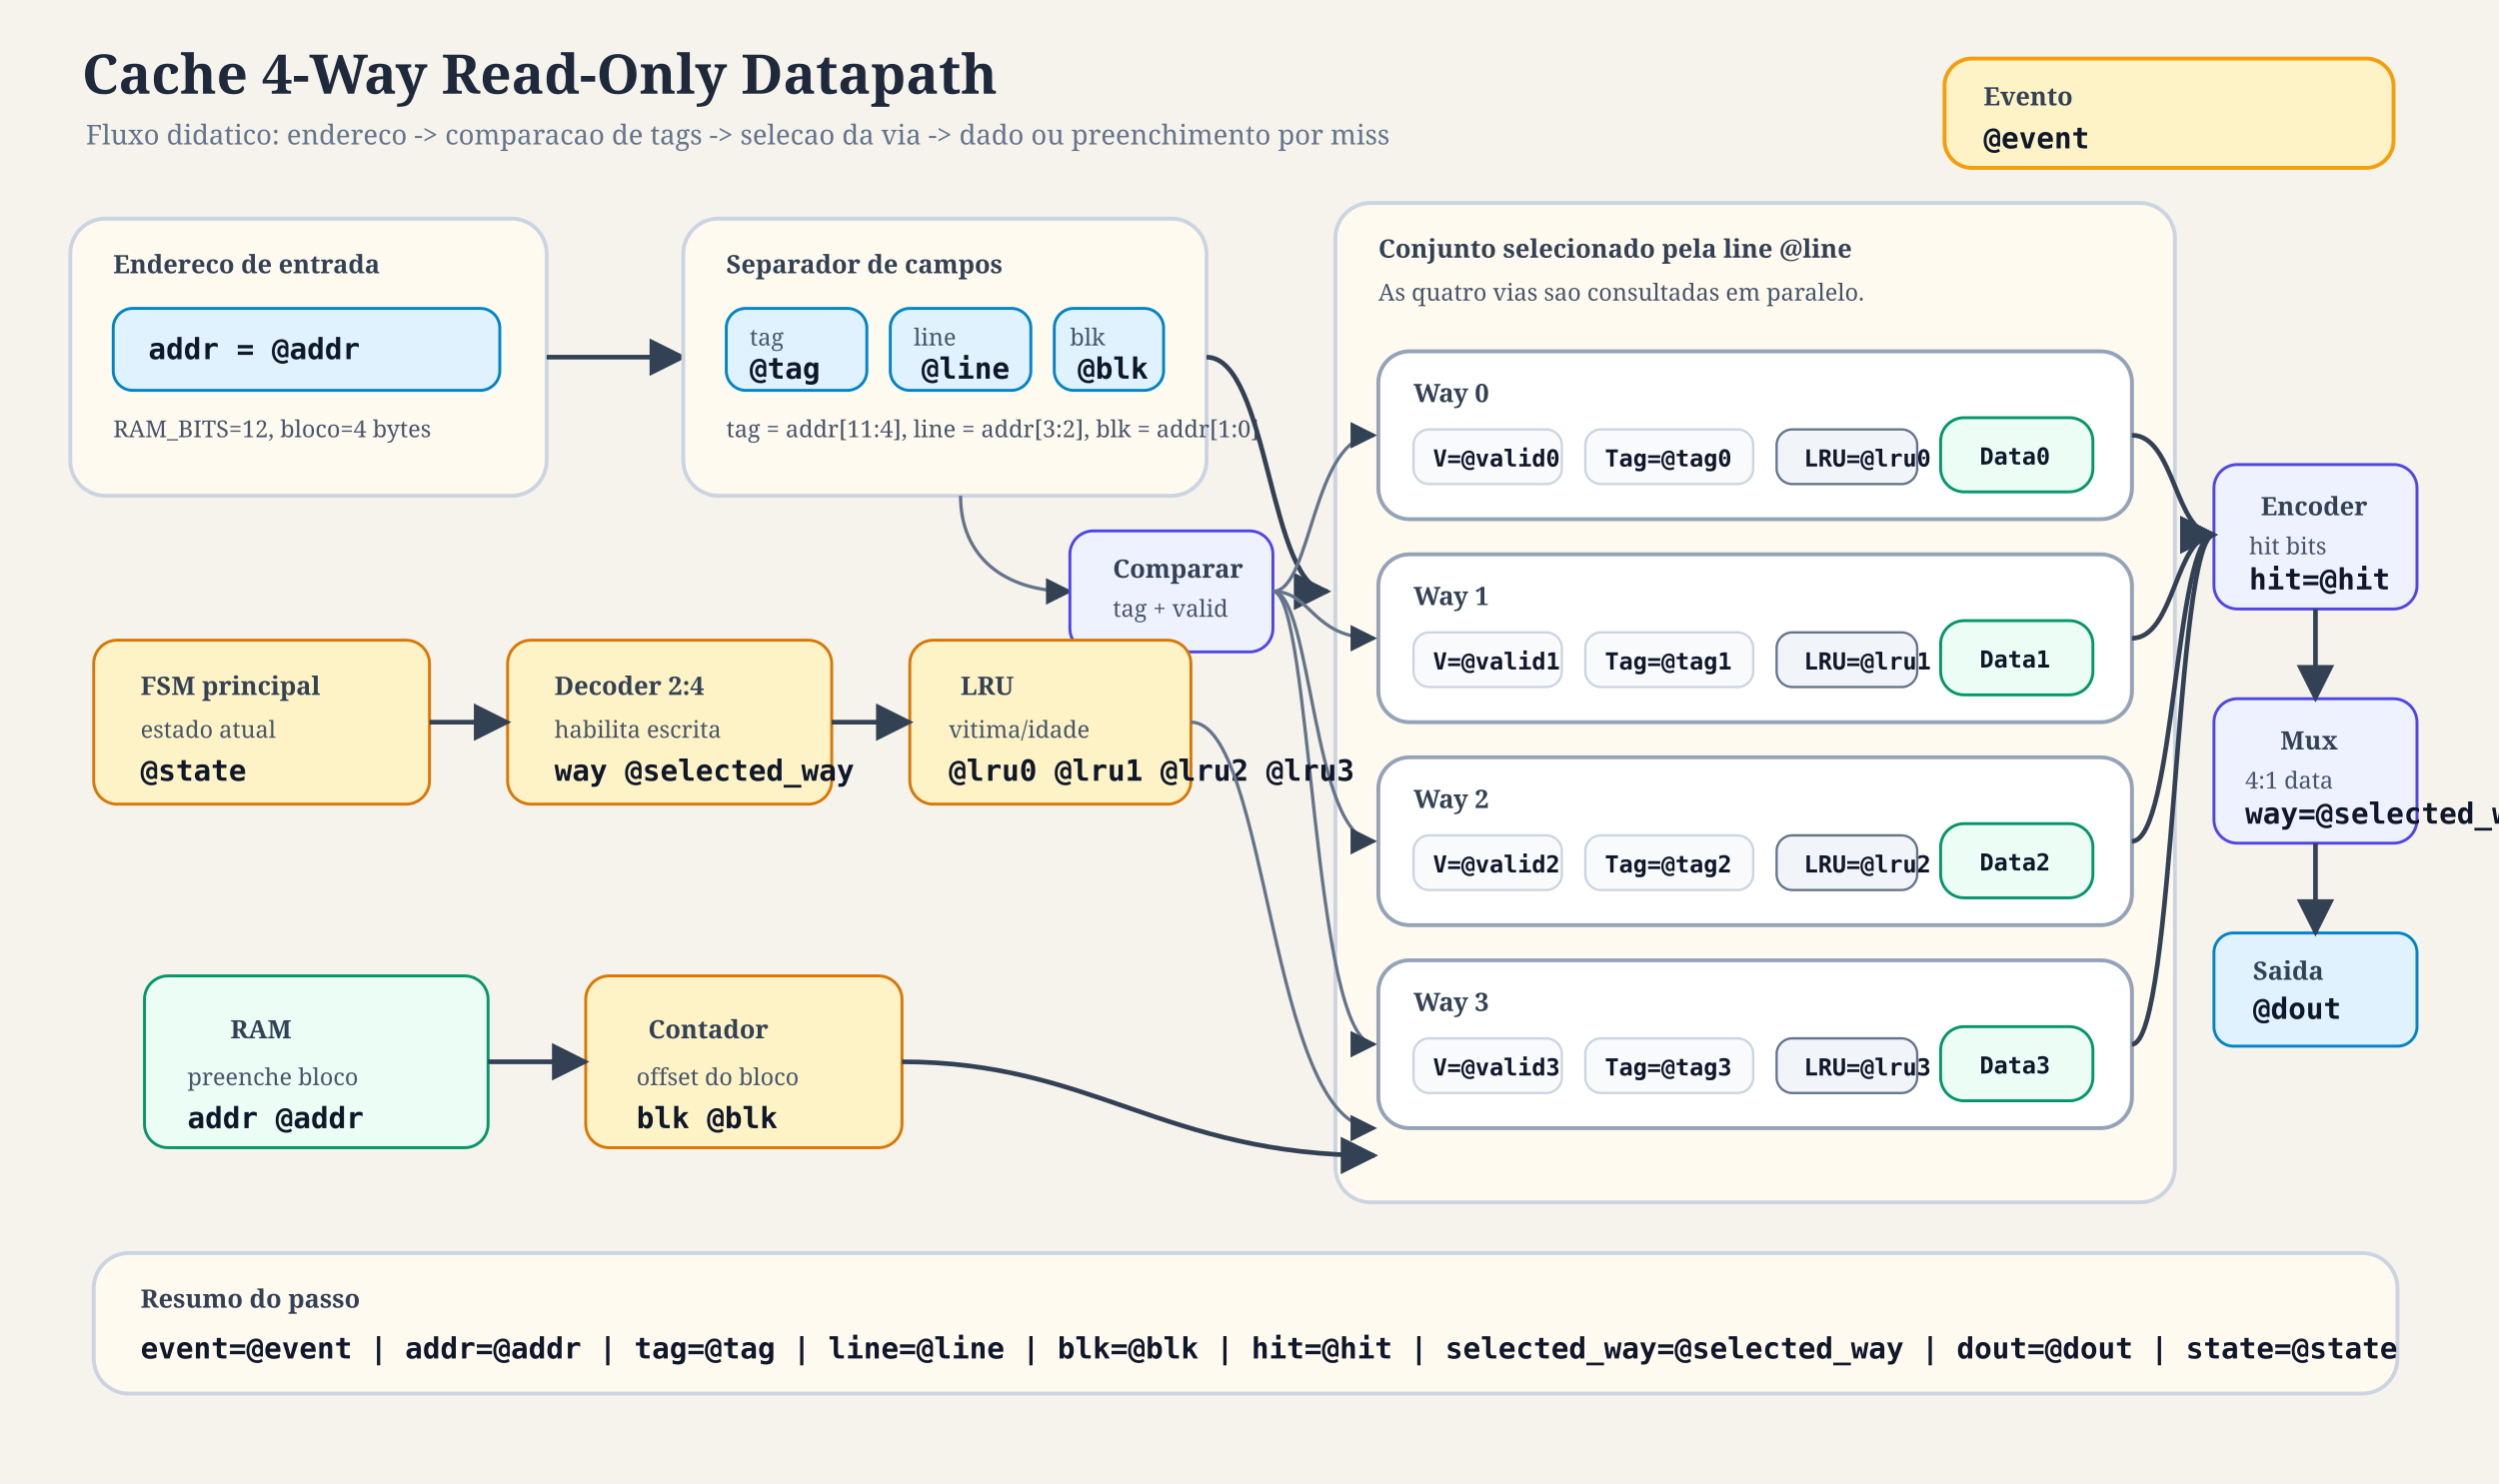
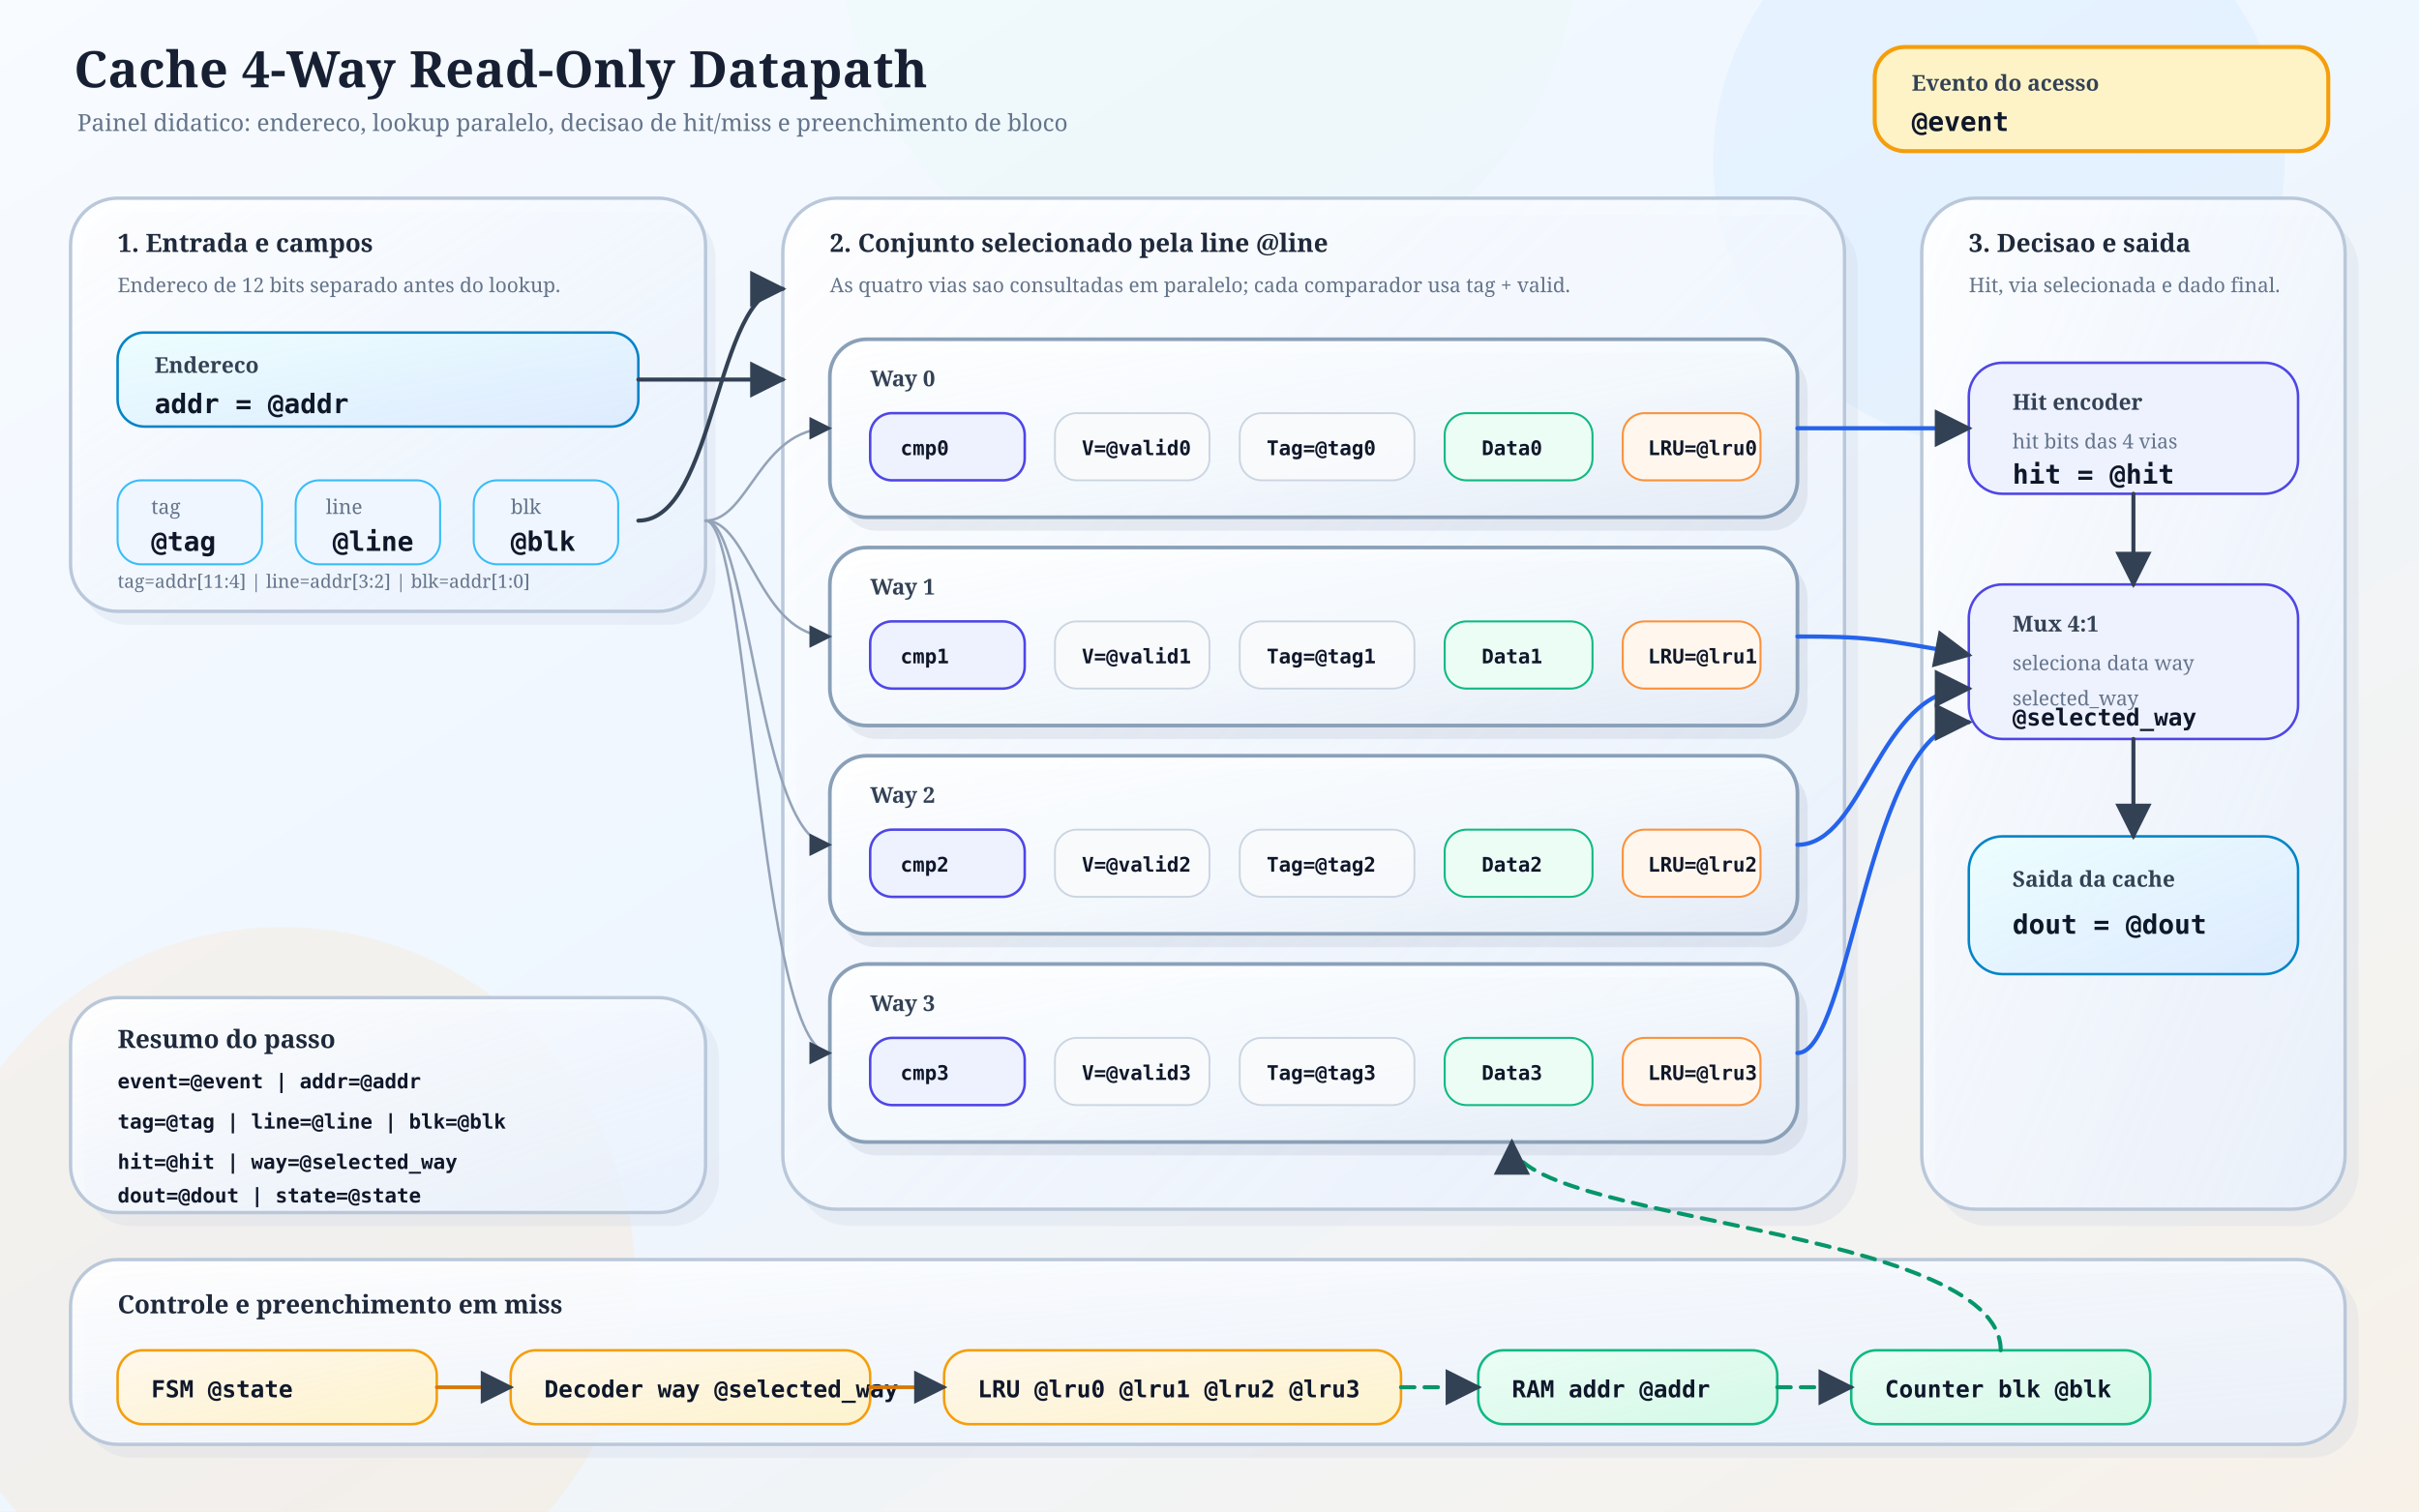
- <svg xmlns="http://www.w3.org/2000/svg" width="1280" height="760" viewBox="0 0 1280 760" version="1.1" id="cache4way-datapath">
+ <svg xmlns="http://www.w3.org/2000/svg" width="1440" height="900" viewBox="0 0 1440 900" version="1.1" id="cache4way-datapath">
  <defs>
-     <marker id="arrow" viewBox="0 0 10 10" refX="9" refY="5" markerWidth="8" markerHeight="8" orient="auto-start-reverse">
+     <linearGradient id="bgGradient" x1="0" y1="0" x2="1" y2="1">
+       <stop offset="0" stop-color="#f8fbff" />
+       <stop offset="0.48" stop-color="#eef6ff" />
+       <stop offset="1" stop-color="#f7f1e8" />
+     </linearGradient>
+     <linearGradient id="glassPanel" x1="0" y1="0" x2="1" y2="1">
+       <stop offset="0" stop-color="#ffffff" stop-opacity="0.92" />
+       <stop offset="1" stop-color="#eaf3ff" stop-opacity="0.72" />
+     </linearGradient>
+     <linearGradient id="wayGlass" x1="0" y1="0" x2="1" y2="1">
+       <stop offset="0" stop-color="#ffffff" stop-opacity="0.96" />
+       <stop offset="0.55" stop-color="#f6fbff" stop-opacity="0.86" />
+       <stop offset="1" stop-color="#e7eef8" stop-opacity="0.78" />
+     </linearGradient>
+     <linearGradient id="selectedGlass" x1="0" y1="0" x2="1" y2="1">
+       <stop offset="0" stop-color="#eff6ff" />
+       <stop offset="0.55" stop-color="#dbeafe" />
+       <stop offset="1" stop-color="#bfdbfe" />
+     </linearGradient>
+     <linearGradient id="signalGlass" x1="0" y1="0" x2="1" y2="1">
+       <stop offset="0" stop-color="#ecfeff" stop-opacity="0.98" />
+       <stop offset="1" stop-color="#dbeafe" stop-opacity="0.90" />
+     </linearGradient>
+     <linearGradient id="controlGlass" x1="0" y1="0" x2="1" y2="1">
+       <stop offset="0" stop-color="#fff7ed" stop-opacity="0.98" />
+       <stop offset="1" stop-color="#fef3c7" stop-opacity="0.88" />
+     </linearGradient>
+     <linearGradient id="memoryGlass" x1="0" y1="0" x2="1" y2="1">
+       <stop offset="0" stop-color="#ecfdf5" stop-opacity="0.98" />
+       <stop offset="1" stop-color="#d1fae5" stop-opacity="0.88" />
+     </linearGradient>
+     <marker id="arrow" viewBox="0 0 10 10" refX="9" refY="5" markerWidth="9" markerHeight="9" orient="auto-start-reverse">
      <path d="M 0 0 L 10 5 L 0 10 z" fill="#334155" />
    </marker>
    <style>
-       .title { font: 700 28px Georgia, serif; fill: #1e293b; }
+       .title { font: 800 30px Georgia, serif; fill: #172033; letter-spacing: 0.2px; }
      .subtitle { font: 500 14px Georgia, serif; fill: #64748b; }
+       .zone-title { font: 800 15px Georgia, serif; fill: #1e293b; }
      .label { font: 700 13px Georgia, serif; fill: #334155; }
-       .small { font: 500 12px Georgia, serif; fill: #475569; }
-       .value { font: 700 15px ui-monospace, SFMono-Regular, Menlo, Consolas, monospace; fill: #0f172a; }
-       .tiny-value { font: 700 12px ui-monospace, SFMono-Regular, Menlo, Consolas, monospace; fill: #0f172a; }
-       .panel { fill: #fffaf0; stroke: #cbd5e1; stroke-width: 2; rx: 18; }
-       .signal { fill: #e0f2fe; stroke: #0284c7; stroke-width: 1.5; rx: 10; }
-       .control { fill: #fef3c7; stroke: #d97706; stroke-width: 1.5; rx: 12; }
-       .memory { fill: #ecfdf5; stroke: #059669; stroke-width: 1.5; rx: 12; }
-       .logic { fill: #eef2ff; stroke: #4f46e5; stroke-width: 1.5; rx: 12; }
-       .way-card { fill: #ffffff; stroke: #94a3b8; stroke-width: 2; rx: 16; }
-       .way-card.selected { fill: #dbeafe; stroke: #2563eb; stroke-width: 4; }
-       .event-badge { fill: #fef3c7; stroke: #f59e0b; stroke-width: 2; rx: 14; }
+       .small { font: 500 12px Georgia, serif; fill: #64748b; }
+       .hint { font: 500 11px Georgia, serif; fill: #64748b; }
+       .value { font: 800 16px ui-monospace, SFMono-Regular, Menlo, Consolas, monospace; fill: #0f172a; }
+       .mid-value { font: 800 14px ui-monospace, SFMono-Regular, Menlo, Consolas, monospace; fill: #0f172a; }
+       .tiny-value { font: 800 12px ui-monospace, SFMono-Regular, Menlo, Consolas, monospace; fill: #0f172a; }
+       .panel { fill: url(#glassPanel); stroke: #b7c6d8; stroke-opacity: 0.95; stroke-width: 2; }
+       .panel-line { stroke: #cbd5e1; stroke-width: 1.2; fill: none; opacity: 0.75; }
+       .shadow { fill: #cbd5e1; opacity: 0.28; }
+       .way-shadow { fill: #94a3b8; opacity: 0.18; }
+       .signal { fill: url(#signalGlass); stroke: #0284c7; stroke-width: 1.5; }
+       .logic { fill: #eef2ff; stroke: #4f46e5; stroke-width: 1.5; }
+       .control { fill: url(#controlGlass); stroke: #f59e0b; stroke-width: 1.5; }
+       .memory { fill: url(#memoryGlass); stroke: #10b981; stroke-width: 1.5; }
+       .way-card { fill: url(#wayGlass); stroke: #8aa0b8; stroke-width: 2.2; }
+       .way-card.selected { fill: url(#selectedGlass); stroke: #2563eb; stroke-width: 4.5; }
+       .event-badge { fill: #fef3c7; stroke: #f59e0b; stroke-width: 2.4; }
      .event-badge.hit { fill: #dcfce7; stroke: #16a34a; }
      .event-badge.miss { fill: #ffedd5; stroke: #ea580c; }
      .event-badge.replace { fill: #fee2e2; stroke: #dc2626; }
-       .bus { stroke: #334155; stroke-width: 2.4; fill: none; marker-end: url(#arrow); }
-       .thin-bus { stroke: #64748b; stroke-width: 1.7; fill: none; marker-end: url(#arrow); }
-       .muted-line { stroke: #cbd5e1; stroke-width: 1.4; fill: none; }
-       .chip { fill: #f8fafc; stroke: #cbd5e1; stroke-width: 1.2; rx: 8; }
-       .lru { fill: #f1f5f9; stroke: #64748b; stroke-width: 1.2; rx: 8; }
+       .chip { fill: #f8fafc; fill-opacity: 0.94; stroke: #cbd5e1; stroke-width: 1.1; }
+       .chip-hot { fill: #eff6ff; stroke: #38bdf8; stroke-width: 1.2; }
+       .data-chip { fill: #ecfdf5; stroke: #10b981; stroke-width: 1.2; }
+       .lru-chip { fill: #fff7ed; stroke: #fb923c; stroke-width: 1.2; }
+       .bus { stroke: #334155; stroke-width: 2.4; fill: none; marker-end: url(#arrow); stroke-linecap: round; stroke-linejoin: round; }
+       .data-bus { stroke: #2563eb; stroke-width: 2.5; fill: none; marker-end: url(#arrow); stroke-linecap: round; stroke-linejoin: round; }
+       .fill-bus { stroke: #059669; stroke-width: 2.4; fill: none; marker-end: url(#arrow); stroke-linecap: round; stroke-linejoin: round; stroke-dasharray: 8 6; }
+       .control-bus { stroke: #d97706; stroke-width: 2.2; fill: none; marker-end: url(#arrow); stroke-linecap: round; stroke-linejoin: round; }
+       .soft-bus { stroke: #94a3b8; stroke-width: 1.5; fill: none; marker-end: url(#arrow); stroke-linecap: round; stroke-linejoin: round; }
    </style>
  </defs>
-   <rect x="0" y="0" width="1280" height="760" fill="#f6f3ed" />
-   <text x="42" y="48" class="title">Cache 4-Way Read-Only Datapath</text>
-   <text x="44" y="74" class="subtitle">Fluxo didatico: endereco -&gt; comparacao de tags -&gt; selecao da via -&gt; dado ou preenchimento por miss</text>
-   <rect id="event-badge" class="event-badge" x="996" y="30" width="230" height="56" />
-   <text x="1016" y="54" class="label">Evento</text>
-   <text x="1016" y="76" class="value">@event</text>
-   <rect class="panel" x="36" y="112" width="244" height="142" />
-   <text x="58" y="140" class="label">Endereco de entrada</text>
-   <rect class="signal" x="58" y="158" width="198" height="42" />
-   <text x="76" y="184" class="value">addr = @addr</text>
-   <text x="58" y="224" class="small">RAM_BITS=12, bloco=4 bytes</text>
-   <path class="bus" d="M 280 183 C 310 183, 320 183, 350 183" />
-   <rect class="panel" x="350" y="112" width="268" height="142" />
-   <text x="372" y="140" class="label">Separador de campos</text>
-   <rect class="signal" x="372" y="158" width="72" height="42" />
-   <rect class="signal" x="456" y="158" width="72" height="42" />
-   <rect class="signal" x="540" y="158" width="56" height="42" />
-   <text x="384" y="177" class="small">tag</text>
-   <text x="384" y="194" class="value">@tag</text>
-   <text x="468" y="177" class="small">line</text>
-   <text x="472" y="194" class="value">@line</text>
-   <text x="548" y="177" class="small">blk</text>
-   <text x="552" y="194" class="value">@blk</text>
-   <text x="372" y="224" class="small">tag = addr[11:4], line = addr[3:2], blk = addr[1:0]</text>
-   <path class="bus" d="M 618 183 C 650 183, 650 303, 680 303" />
-   <path class="thin-bus" d="M 492 254 C 492 285, 514 303, 548 303" />
-   <rect class="panel" x="684" y="104" width="430" height="512" />
-   <text x="706" y="132" class="label">Conjunto selecionado pela line @line</text>
-   <text x="706" y="154" class="small">As quatro vias sao consultadas em paralelo.</text>
+   <rect x="0" y="0" width="1440" height="900" fill="url(#bgGradient)" />
+   <circle cx="1190" cy="96" r="170" fill="#bfdbfe" opacity="0.20" />
+   <circle cx="168" cy="762" r="210" fill="#fed7aa" opacity="0.20" />
+   <circle cx="720" cy="-40" r="220" fill="#dcfce7" opacity="0.18" />
+   <text x="44" y="52" class="title">Cache 4-Way Read-Only Datapath</text>
+   <text x="46" y="78" class="subtitle">Painel didatico: endereco, lookup paralelo, decisao de hit/miss e preenchimento de bloco</text>
+   <rect id="event-badge" class="event-badge" x="1116" y="28" width="270" height="62" rx="18" />
+   <text x="1138" y="54" class="label">Evento do acesso</text>
+   <text x="1138" y="78" class="value">@event</text>
+   <rect class="shadow" x="48" y="126" width="378" height="246" rx="28" />
+   <rect class="panel" x="42" y="118" width="378" height="246" rx="28" />
+   <text x="70" y="150" class="zone-title">1. Entrada e campos</text>
+   <text x="70" y="174" class="small">Endereco de 12 bits separado antes do lookup.</text>
+   <rect class="signal" x="70" y="198" width="310" height="56" rx="16" />
+   <text x="92" y="222" class="label">Endereco</text>
+   <text x="92" y="246" class="value">addr = @addr</text>
+   <rect class="chip-hot" x="70" y="286" width="86" height="50" rx="14" />
+   <text x="90" y="306" class="small">tag</text>
+   <text x="90" y="328" class="value">@tag</text>
+   <rect class="chip-hot" x="176" y="286" width="86" height="50" rx="14" />
+   <text x="194" y="306" class="small">line</text>
+   <text x="198" y="328" class="value">@line</text>
+   <rect class="chip-hot" x="282" y="286" width="86" height="50" rx="14" />
+   <text x="304" y="306" class="small">blk</text>
+   <text x="304" y="328" class="value">@blk</text>
+   <text x="70" y="350" class="hint">tag=addr[11:4] | line=addr[3:2] | blk=addr[1:0]</text>
+   <rect class="shadow" x="474" y="128" width="632" height="602" rx="32" />
+   <rect class="panel" x="466" y="118" width="632" height="602" rx="32" />
+   <text x="494" y="150" class="zone-title">2. Conjunto selecionado pela line @line</text>
+   <text x="494" y="174" class="small">As quatro vias sao consultadas em paralelo; cada comparador usa tag + valid.</text>
  <g id="way0-group">
-     <rect id="way0-card" class="way-card" x="706" y="180" width="386" height="86" />
-     <text x="724" y="206" class="label">Way 0</text>
-     <rect class="chip" x="724" y="220" width="76" height="28" />
-     <text x="734" y="239" class="tiny-value">V=@valid0</text>
-     <rect class="chip" x="812" y="220" width="86" height="28" />
-     <text x="822" y="239" class="tiny-value">Tag=@tag0</text>
-     <rect class="lru" x="910" y="220" width="72" height="28" />
-     <text x="924" y="239" class="tiny-value">LRU=@lru0</text>
-     <rect class="memory" x="994" y="214" width="78" height="38" />
-     <text x="1014" y="238" class="tiny-value">Data0</text>
+     <rect class="way-shadow" x="500" y="210" width="576" height="106" rx="22" />
+     <rect id="way0-card" class="way-card" x="494" y="202" width="576" height="106" rx="22" />
+     <text x="518" y="230" class="label">Way 0</text>
+     <rect class="logic" x="518" y="246" width="92" height="40" rx="13" />
+     <text x="536" y="271" class="tiny-value">cmp0</text>
+     <rect class="chip" x="628" y="246" width="92" height="40" rx="13" />
+     <text x="644" y="271" class="tiny-value">V=@valid0</text>
+     <rect class="chip" x="738" y="246" width="104" height="40" rx="13" />
+     <text x="754" y="271" class="tiny-value">Tag=@tag0</text>
+     <rect class="data-chip" x="860" y="246" width="88" height="40" rx="13" />
+     <text x="882" y="271" class="tiny-value">Data0</text>
+     <rect class="lru-chip" x="966" y="246" width="82" height="40" rx="13" />
+     <text x="981" y="271" class="tiny-value">LRU=@lru0</text>
  </g>
  <g id="way1-group">
-     <rect id="way1-card" class="way-card" x="706" y="284" width="386" height="86" />
-     <text x="724" y="310" class="label">Way 1</text>
-     <rect class="chip" x="724" y="324" width="76" height="28" />
-     <text x="734" y="343" class="tiny-value">V=@valid1</text>
-     <rect class="chip" x="812" y="324" width="86" height="28" />
-     <text x="822" y="343" class="tiny-value">Tag=@tag1</text>
-     <rect class="lru" x="910" y="324" width="72" height="28" />
-     <text x="924" y="343" class="tiny-value">LRU=@lru1</text>
-     <rect class="memory" x="994" y="318" width="78" height="38" />
-     <text x="1014" y="342" class="tiny-value">Data1</text>
+     <rect class="way-shadow" x="500" y="334" width="576" height="106" rx="22" />
+     <rect id="way1-card" class="way-card" x="494" y="326" width="576" height="106" rx="22" />
+     <text x="518" y="354" class="label">Way 1</text>
+     <rect class="logic" x="518" y="370" width="92" height="40" rx="13" />
+     <text x="536" y="395" class="tiny-value">cmp1</text>
+     <rect class="chip" x="628" y="370" width="92" height="40" rx="13" />
+     <text x="644" y="395" class="tiny-value">V=@valid1</text>
+     <rect class="chip" x="738" y="370" width="104" height="40" rx="13" />
+     <text x="754" y="395" class="tiny-value">Tag=@tag1</text>
+     <rect class="data-chip" x="860" y="370" width="88" height="40" rx="13" />
+     <text x="882" y="395" class="tiny-value">Data1</text>
+     <rect class="lru-chip" x="966" y="370" width="82" height="40" rx="13" />
+     <text x="981" y="395" class="tiny-value">LRU=@lru1</text>
  </g>
  <g id="way2-group">
-     <rect id="way2-card" class="way-card" x="706" y="388" width="386" height="86" />
-     <text x="724" y="414" class="label">Way 2</text>
-     <rect class="chip" x="724" y="428" width="76" height="28" />
-     <text x="734" y="447" class="tiny-value">V=@valid2</text>
-     <rect class="chip" x="812" y="428" width="86" height="28" />
-     <text x="822" y="447" class="tiny-value">Tag=@tag2</text>
-     <rect class="lru" x="910" y="428" width="72" height="28" />
-     <text x="924" y="447" class="tiny-value">LRU=@lru2</text>
-     <rect class="memory" x="994" y="422" width="78" height="38" />
-     <text x="1014" y="446" class="tiny-value">Data2</text>
+     <rect class="way-shadow" x="500" y="458" width="576" height="106" rx="22" />
+     <rect id="way2-card" class="way-card" x="494" y="450" width="576" height="106" rx="22" />
+     <text x="518" y="478" class="label">Way 2</text>
+     <rect class="logic" x="518" y="494" width="92" height="40" rx="13" />
+     <text x="536" y="519" class="tiny-value">cmp2</text>
+     <rect class="chip" x="628" y="494" width="92" height="40" rx="13" />
+     <text x="644" y="519" class="tiny-value">V=@valid2</text>
+     <rect class="chip" x="738" y="494" width="104" height="40" rx="13" />
+     <text x="754" y="519" class="tiny-value">Tag=@tag2</text>
+     <rect class="data-chip" x="860" y="494" width="88" height="40" rx="13" />
+     <text x="882" y="519" class="tiny-value">Data2</text>
+     <rect class="lru-chip" x="966" y="494" width="82" height="40" rx="13" />
+     <text x="981" y="519" class="tiny-value">LRU=@lru2</text>
  </g>
  <g id="way3-group">
-     <rect id="way3-card" class="way-card" x="706" y="492" width="386" height="86" />
-     <text x="724" y="518" class="label">Way 3</text>
-     <rect class="chip" x="724" y="532" width="76" height="28" />
-     <text x="734" y="551" class="tiny-value">V=@valid3</text>
-     <rect class="chip" x="812" y="532" width="86" height="28" />
-     <text x="822" y="551" class="tiny-value">Tag=@tag3</text>
-     <rect class="lru" x="910" y="532" width="72" height="28" />
-     <text x="924" y="551" class="tiny-value">LRU=@lru3</text>
-     <rect class="memory" x="994" y="526" width="78" height="38" />
-     <text x="1014" y="550" class="tiny-value">Data3</text>
-   </g>
-   <rect class="logic" x="548" y="272" width="104" height="62" />
-   <text x="570" y="296" class="label">Comparar</text>
-   <text x="570" y="316" class="small">tag + valid</text>
-   <path class="thin-bus" d="M 652 303 C 672 303, 672 223, 704 223" />
-   <path class="thin-bus" d="M 652 303 C 672 303, 672 327, 704 327" />
-   <path class="thin-bus" d="M 652 303 C 672 303, 672 431, 704 431" />
-   <path class="thin-bus" d="M 652 303 C 672 303, 672 535, 704 535" />
-   <rect class="logic" x="1134" y="238" width="104" height="74" />
-   <text x="1158" y="264" class="label">Encoder</text>
-   <text x="1152" y="284" class="small">hit bits</text>
-   <text x="1152" y="302" class="value">hit=@hit</text>
-   <rect class="logic" x="1134" y="358" width="104" height="74" />
-   <text x="1168" y="384" class="label">Mux</text>
-   <text x="1150" y="404" class="small">4:1 data</text>
-   <text x="1150" y="422" class="value">way=@selected_way</text>
-   <rect class="signal" x="1134" y="478" width="104" height="58" />
-   <text x="1154" y="502" class="label">Saida</text>
-   <text x="1154" y="522" class="value">@dout</text>
-   <path class="bus" d="M 1092 223 C 1114 223, 1114 274, 1134 274" />
-   <path class="bus" d="M 1092 327 C 1114 327, 1114 274, 1134 274" />
-   <path class="bus" d="M 1092 431 C 1114 431, 1114 274, 1134 274" />
-   <path class="bus" d="M 1092 535 C 1114 535, 1114 274, 1134 274" />
-   <path class="bus" d="M 1186 312 C 1186 330, 1186 338, 1186 358" />
-   <path class="bus" d="M 1186 432 C 1186 452, 1186 458, 1186 478" />
-   <rect class="control" x="48" y="328" width="172" height="84" />
-   <text x="72" y="356" class="label">FSM principal</text>
-   <text x="72" y="378" class="small">estado atual</text>
-   <text x="72" y="400" class="value">@state</text>
-   <rect class="control" x="260" y="328" width="166" height="84" />
-   <text x="284" y="356" class="label">Decoder 2:4</text>
-   <text x="284" y="378" class="small">habilita escrita</text>
-   <text x="284" y="400" class="value">way @selected_way</text>
-   <rect class="control" x="466" y="328" width="144" height="84" />
-   <text x="492" y="356" class="label">LRU</text>
-   <text x="486" y="378" class="small">vitima/idade</text>
-   <text x="486" y="400" class="value">@lru0 @lru1 @lru2 @lru3</text>
-   <path class="bus" d="M 220 370 C 238 370, 242 370, 260 370" />
-   <path class="bus" d="M 426 370 C 444 370, 448 370, 466 370" />
-   <path class="thin-bus" d="M 610 370 C 650 370, 650 578, 704 578" />
-   <rect class="memory" x="74" y="500" width="176" height="88" />
-   <text x="118" y="532" class="label">RAM</text>
-   <text x="96" y="556" class="small">preenche bloco</text>
-   <text x="96" y="578" class="value">addr @addr</text>
-   <rect class="control" x="300" y="500" width="162" height="88" />
-   <text x="332" y="532" class="label">Contador</text>
-   <text x="326" y="556" class="small">offset do bloco</text>
-   <text x="326" y="578" class="value">blk @blk</text>
-   <path class="bus" d="M 250 544 C 272 544, 278 544, 300 544" />
-   <path class="bus" d="M 462 544 C 560 544, 596 592, 704 592" />
-   <rect class="panel" x="48" y="642" width="1180" height="72" />
-   <text x="72" y="670" class="label">Resumo do passo</text>
-   <text x="72" y="696" class="value">event=@event | addr=@addr | tag=@tag | line=@line | blk=@blk | hit=@hit | selected_way=@selected_way | dout=@dout | state=@state</text>
+     <rect class="way-shadow" x="500" y="582" width="576" height="106" rx="22" />
+     <rect id="way3-card" class="way-card" x="494" y="574" width="576" height="106" rx="22" />
+     <text x="518" y="602" class="label">Way 3</text>
+     <rect class="logic" x="518" y="618" width="92" height="40" rx="13" />
+     <text x="536" y="643" class="tiny-value">cmp3</text>
+     <rect class="chip" x="628" y="618" width="92" height="40" rx="13" />
+     <text x="644" y="643" class="tiny-value">V=@valid3</text>
+     <rect class="chip" x="738" y="618" width="104" height="40" rx="13" />
+     <text x="754" y="643" class="tiny-value">Tag=@tag3</text>
+     <rect class="data-chip" x="860" y="618" width="88" height="40" rx="13" />
+     <text x="882" y="643" class="tiny-value">Data3</text>
+     <rect class="lru-chip" x="966" y="618" width="82" height="40" rx="13" />
+     <text x="981" y="643" class="tiny-value">LRU=@lru3</text>
+   </g>
+   <path class="bus" d="M 380 226 C 420 226, 430 226, 466 226" />
+   <path class="bus" d="M 380 310 C 426 310, 426 172, 466 172" />
+   <path class="soft-bus" d="M 420 310 C 446 310, 452 255, 494 255" />
+   <path class="soft-bus" d="M 420 310 C 446 310, 452 379, 494 379" />
+   <path class="soft-bus" d="M 420 310 C 446 310, 452 503, 494 503" />
+   <path class="soft-bus" d="M 420 310 C 446 310, 452 627, 494 627" />
+   <rect class="shadow" x="1152" y="128" width="252" height="602" rx="32" />
+   <rect class="panel" x="1144" y="118" width="252" height="602" rx="32" />
+   <text x="1172" y="150" class="zone-title">3. Decisao e saida</text>
+   <text x="1172" y="174" class="small">Hit, via selecionada e dado final.</text>
+   <rect class="logic" x="1172" y="216" width="196" height="78" rx="20" />
+   <text x="1198" y="244" class="label">Hit encoder</text>
+   <text x="1198" y="267" class="small">hit bits das 4 vias</text>
+   <text x="1198" y="288" class="value">hit = @hit</text>
+   <rect class="logic" x="1172" y="348" width="196" height="92" rx="20" />
+   <text x="1198" y="376" class="label">Mux 4:1</text>
+   <text x="1198" y="399" class="small">seleciona data way</text>
+   <text x="1198" y="420" class="small">selected_way</text>
+   <text x="1198" y="432" class="mid-value">@selected_way</text>
+   <rect class="signal" x="1172" y="498" width="196" height="82" rx="20" />
+   <text x="1198" y="528" class="label">Saida da cache</text>
+   <text x="1198" y="556" class="value">dout = @dout</text>
+   <path class="data-bus" d="M 1070 255 C 1102 255, 1112 255, 1172 255" />
+   <path class="data-bus" d="M 1070 379 C 1110 379, 1118 380, 1172 390" />
+   <path class="data-bus" d="M 1070 503 C 1110 503, 1118 410, 1172 410" />
+   <path class="data-bus" d="M 1070 627 C 1102 627, 1112 430, 1172 430" />
+   <path class="bus" d="M 1270 294 C 1270 318, 1270 324, 1270 348" />
+   <path class="bus" d="M 1270 440 C 1270 468, 1270 474, 1270 498" />
+   <rect class="shadow" x="50" y="758" width="1354" height="110" rx="28" />
+   <rect class="panel" x="42" y="750" width="1354" height="110" rx="28" />
+   <text x="70" y="782" class="zone-title">Controle e preenchimento em miss</text>
+   <rect class="control" x="70" y="804" width="190" height="44" rx="15" />
+   <text x="90" y="832" class="mid-value">FSM @state</text>
+   <rect class="control" x="304" y="804" width="214" height="44" rx="15" />
+   <text x="324" y="832" class="mid-value">Decoder way @selected_way</text>
+   <rect class="control" x="562" y="804" width="272" height="44" rx="15" />
+   <text x="582" y="832" class="mid-value">LRU @lru0 @lru1 @lru2 @lru3</text>
+   <rect class="memory" x="880" y="804" width="178" height="44" rx="15" />
+   <text x="900" y="832" class="mid-value">RAM addr @addr</text>
+   <rect class="memory" x="1102" y="804" width="178" height="44" rx="15" />
+   <text x="1122" y="832" class="mid-value">Counter blk @blk</text>
+   <path class="control-bus" d="M 260 826 C 278 826, 286 826, 304 826" />
+   <path class="control-bus" d="M 518 826 C 536 826, 544 826, 562 826" />
+   <path class="fill-bus" d="M 834 826 C 856 826, 858 826, 880 826" />
+   <path class="fill-bus" d="M 1058 826 C 1080 826, 1080 826, 1102 826" />
+   <path class="fill-bus" d="M 1191 804 C 1191 730, 900 728, 900 680" />
+   <rect class="shadow" x="50" y="602" width="378" height="128" rx="28" />
+   <rect class="panel" x="42" y="594" width="378" height="128" rx="28" />
+   <text x="70" y="624" class="zone-title">Resumo do passo</text>
+   <text x="70" y="648" class="tiny-value">event=@event | addr=@addr</text>
+   <text x="70" y="672" class="tiny-value">tag=@tag | line=@line | blk=@blk</text>
+   <text x="70" y="696" class="tiny-value">hit=@hit | way=@selected_way</text>
+   <text x="70" y="716" class="tiny-value">dout=@dout | state=@state</text>
</svg>
